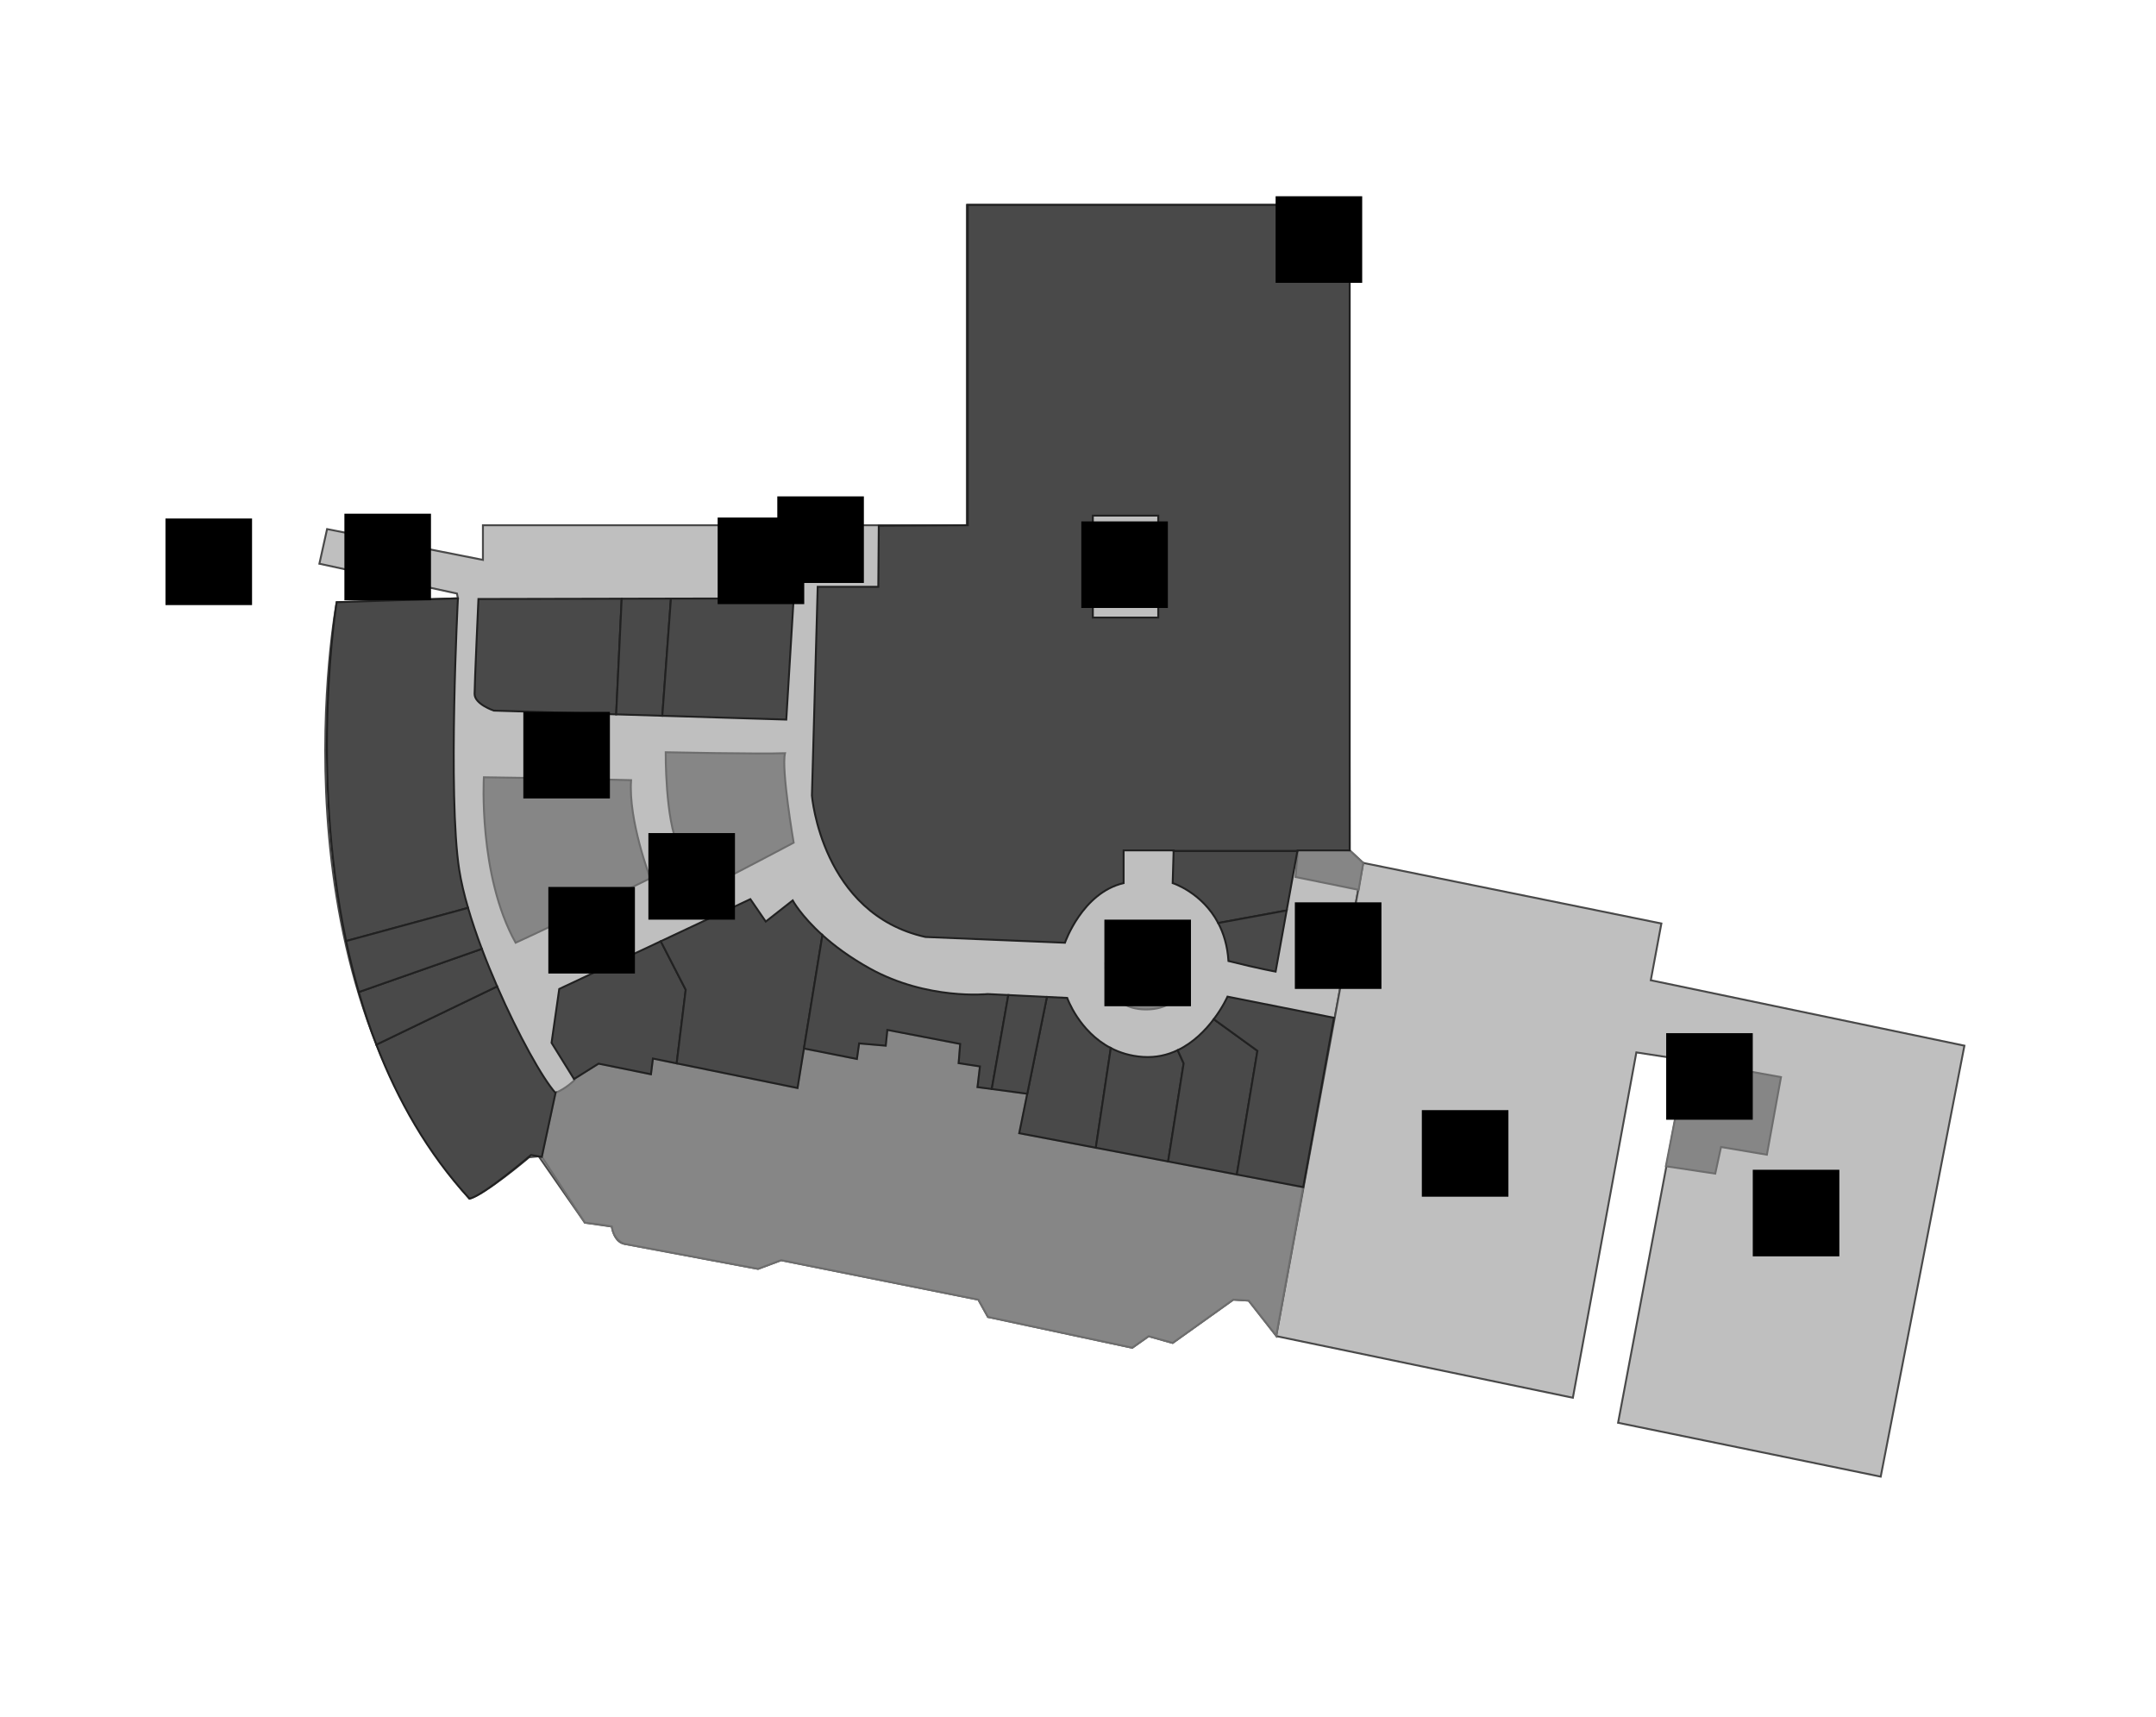
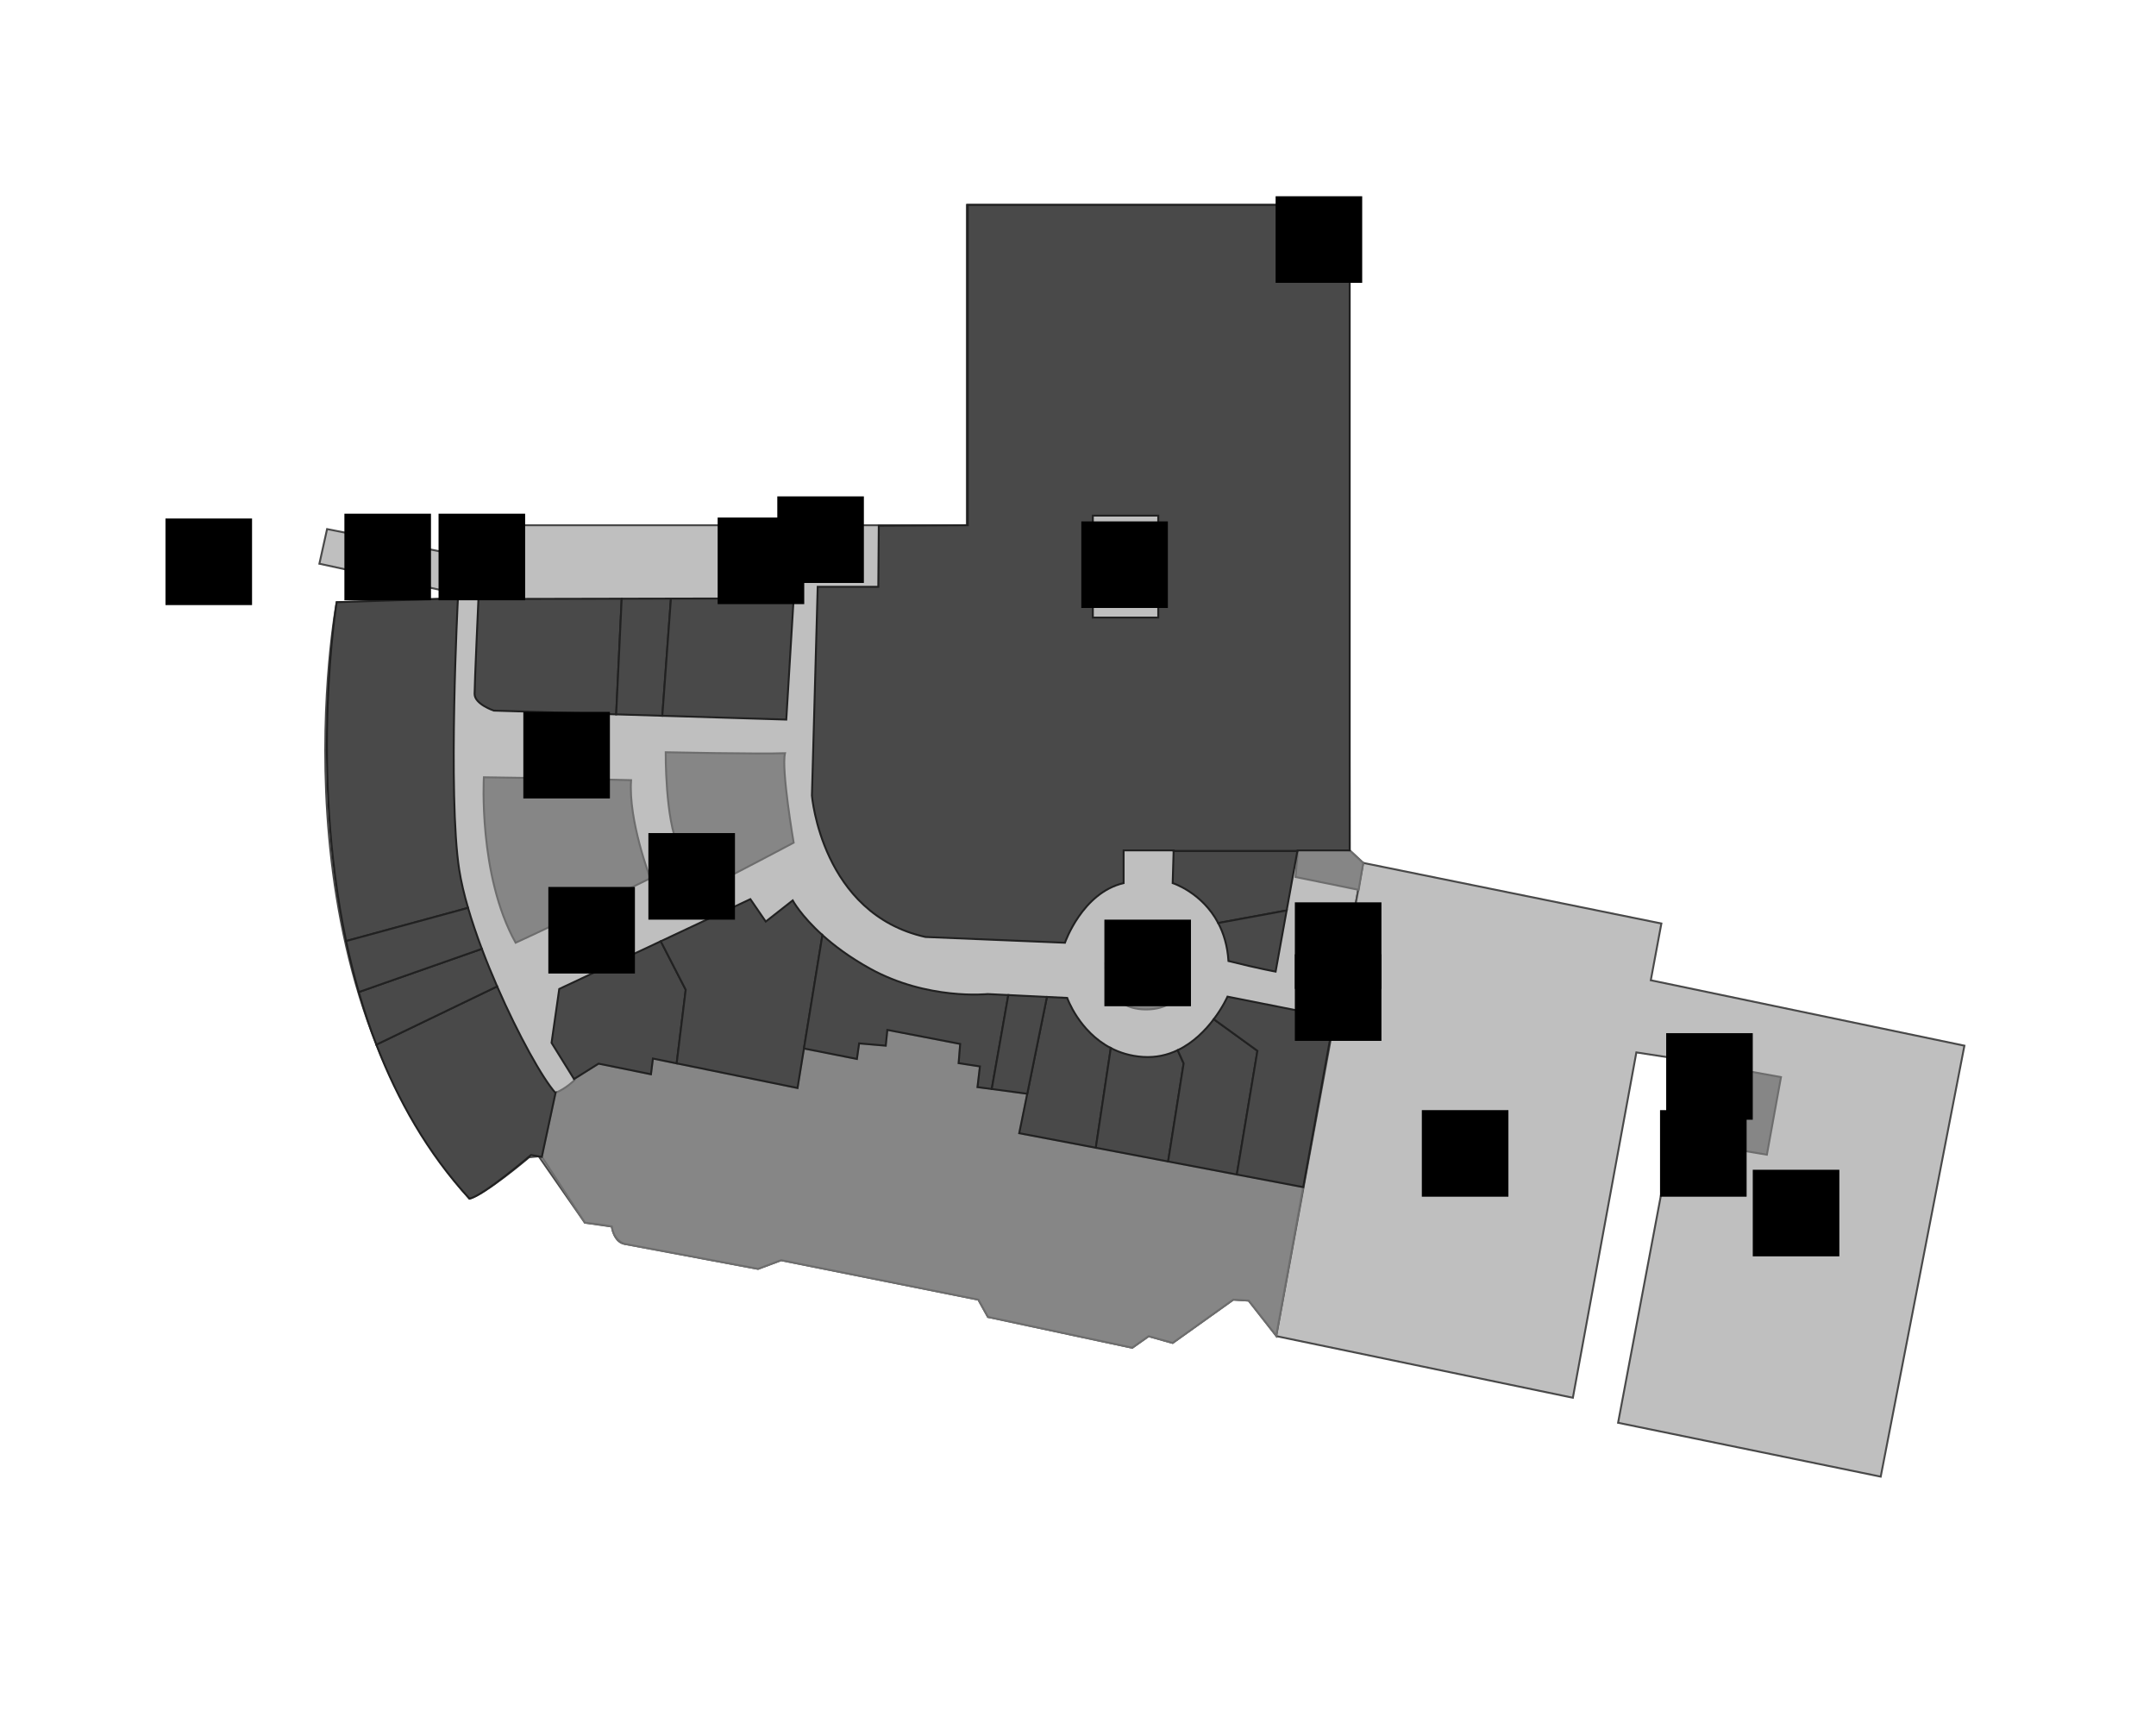
- <svg xmlns="http://www.w3.org/2000/svg" version="1.1" x="0px" y="0px" width="1120.58px" height="892px" viewBox="0 0 1120.58 892" enable-background="new 0 0 1120.58 892" xml:space="preserve">
+ <svg xmlns="http://www.w3.org/2000/svg" version="1.1" id="Layer_1" x="0px" y="0px" width="1120.58px" height="892px" viewBox="0 0 1120.58 892" enable-background="new 0 0 1120.58 892" xml:space="preserve">
  <g id="background">
</g>
  <g id="etc">
    <polygon fill="#868686" stroke="#6D6D6D" stroke-miterlimit="10" points="701.055,143.334 701,106.5 668.667,106.5    668.667,143.334  " />
    <path fill="#BFBFBF" stroke="#494949" stroke-miterlimit="10" d="M701.5,442l-0.445-298.666h-32.388l0,0l0,0V106.5H502.5V273H251   v18l-81-16l-4,18l71.5,15.5l0.5,2.5l-63,2c0,0-36,191,69,310c8-2,31-21.5,31-21.5l5-0.5l24,34.5l14,2c0,0,1,8,6.5,9   s69.5,13,69.5,13l12-4.5l102.5,20.5l5,9l75,16l8.5-6l12.5,3.5l31.5-22.5l8,0.5l14.325,18.276l45.199-245.771L708.5,448.5L701.5,442   z" />
    <polygon fill="#BFBFBF" stroke="#494949" stroke-miterlimit="10" points="858,509.5 863.5,480 708.524,448.505 663.325,694.276    663.5,694.5 817.5,726.5 850.5,547 876.5,551 841,739.5 977.5,767.5 1021,543.5  " />
    <path fill="#868686" stroke="#6D6D6D" stroke-miterlimit="10" d="M251.5,404c0,0-3,51,16.5,86c23-10.5,70-33.5,70-33.5   s-11.5-30-10-51C292,404.5,251.5,404,251.5,404z" />
-     <path fill="#868686" stroke="#6D6D6D" stroke-miterlimit="10" d="M370.477,456.639l-1.04-1.048   C369.687,455.896,370.041,456.276,370.477,456.639z" />
-     <path fill="#868686" stroke="#6D6D6D" stroke-miterlimit="10" d="M375,457.5c3.5-1.5,37.5-19.5,37.5-19.5s-6.5-38-4.5-46.5   c-13.5,0.5-62-0.5-62-0.5s-0.319,35.061,6.75,49.25l16.185,14.835L369,455c0,0,0.154,0.246,0.437,0.591l1.04,1.048   C371.547,457.53,373.128,458.302,375,457.5z" />
+     <path fill="#868686" stroke="#6D6D6D" stroke-miterlimit="10" d="M370.477,456.639l-1.04-1.048   C369.688,455.896,370.041,456.276,370.477,456.639z" />
+     <path fill="#868686" stroke="#6D6D6D" stroke-miterlimit="10" d="M375,457.5c3.5-1.5,37.5-19.5,37.5-19.5s-6.5-38-4.5-46.5   c-13.5,0.5-62-0.5-62-0.5s-0.319,35.061,6.75,49.25l16.185,14.835L369,455c0,0,0.154,0.246,0.438,0.591l1.039,1.048   C371.547,457.53,373.128,458.302,375,457.5z" />
    <path fill="#868686" stroke="#6D6D6D" stroke-miterlimit="10" d="M346.5,450.5l16,13l6.435-8.415L353.375,441   C353.788,441.829,346.5,450.5,346.5,450.5z" />
    <path fill="#868686" stroke="#6D6D6D" stroke-miterlimit="10" d="M574.667,502c0,0-1.666-21.667,21.667-21.667   s21.333,22.333,21.333,22.333s0.333,22-22,22S574.667,502,574.667,502z" />
    <polygon fill="#868686" stroke="#6D6D6D" stroke-miterlimit="10" points="674.667,441.333 673.333,455.833 706.167,462.5    708.524,448.505 701.5,442  " />
    <polygon fill="#868686" stroke="#6D6D6D" stroke-miterlimit="10" points="691.667,472.333 684.667,507.5 697.167,509.833    703.667,474.666  " />
    <polygon fill="#868686" stroke="#6D6D6D" stroke-miterlimit="10" points="898.44,554.942 876.5,551 874.165,563.077    896.199,567.093  " />
    <polygon fill="#868686" stroke="#6D6D6D" stroke-miterlimit="10" points="898.44,554.942 896.199,567.093 896.199,567.093    896.199,567.093 874.165,563.077 865.834,606.167 891.5,610 894.5,596.167 918.334,600.167 925.667,559.833  " />
    <rect x="412.5" y="273.5" fill="#868686" stroke="#6D6D6D" stroke-miterlimit="10" width="26" height="16" />
    <polygon fill="#868686" stroke="#6D6D6D" stroke-miterlimit="10" points="376,273.5 376,311.5 412.5,311 412.5,291.333    412.5,289.5 412.5,273.5  " />
-     <path id="emporium-tower" fill="#868686" stroke="#6D6D6D" stroke-miterlimit="10" d="M642.838,610.474L642.838,610.474   l-35.707-6.781l0,0l-37.584-7.138l0,0l-39.797-7.558l0,0l0,0l4.166-20.508l-18.451-2.46l0,0l-7.411-0.988l0,0l0,0l1.266-10.76   l-11.066-1.703l0,0l0,0l0.799-9.991l-37.86-7.28l-0.836,8.19l0,0l0,0l-13.83-1.192l-1.157,8.101l0,0l0,0l-27.516-5.439   l-3.343,20.535l0,0l0,0l-62.815-12.801l0,0l-12.345-2.516l-1.021,8.169l0,0l0,0l-27.228-5.515l-12.749,8l0.314,0.506   c0,0-4.622,4.619-9.923,6.635l-7.145,33.344l0.066,0.012L304,635.5c0,0,10.333,1.167,14,2c1,7.5,6.5,9,6.5,9l69.5,13l12-4.5   l102.5,20.5l5,9l75,16l8.5-6l12.5,3.5l31.5-22.5l8,0.5l14.325,18.276l14.026-77.249L642.838,610.474z" />
+     <path id="emporium-tower" fill="#868686" stroke="#6D6D6D" stroke-miterlimit="10" d="M642.838,610.474L642.838,610.474   l-35.707-6.78l0,0l-37.584-7.139l0,0l-39.797-7.558l0,0l0,0l4.166-20.508l-18.451-2.46l0,0l-7.411-0.988l0,0l0,0l1.267-10.76   l-11.066-1.703l0,0l0,0l0.799-9.991l-37.859-7.28l-0.836,8.19l0,0l0,0l-13.83-1.192l-1.157,8.102l0,0l0,0l-27.517-5.439   l-3.343,20.535l0,0l0,0l-62.814-12.801l0,0l-12.346-2.517l-1.021,8.169l0,0l0,0l-27.229-5.515l-12.748,8l0.313,0.506   c0,0-4.622,4.619-9.923,6.635l-7.145,33.345l0.066,0.012L304,635.5c0,0,10.333,1.167,14,2c1,7.5,6.5,9,6.5,9l69.5,13l12-4.5   l102.5,20.5l5,9l75,16l8.5-6l12.5,3.5l31.5-22.5l8,0.5l14.325,18.276l14.025-77.249L642.838,610.474z" />
  </g>
  <g id="rooms">
    <path id="e1-1" fill="#494949" stroke="#212121" stroke-miterlimit="10" d="M248.668,311.343c0,0-2,44-2,49.333s10,8.667,10,8.667   l63.59,1.952l2.862-60.108L248.668,311.343z" />
    <polygon id="e1-2" fill="#494949" stroke="#212121" stroke-miterlimit="10" points="323.12,311.188 320.258,371.295    344.245,372.032 348.714,311.134  " />
    <polygon id="e1-3" fill="#494949" stroke="#212121" stroke-miterlimit="10" points="412.5,311 348.714,311.134 344.245,372.032    408.668,374.01  " />
-     <polygon id="e1-8" fill="#494949" stroke="#212121" stroke-miterlimit="10" points="311.103,552.837 311.103,552.837    338.331,558.352 339.352,550.183 339.352,550.183 339.352,550.183 351.697,552.699 356.402,514.432 343.43,489.223 290.668,514.01    286.668,542.01 298.354,560.837 311.103,552.837  " />
-     <path id="e1-9" fill="#494949" stroke="#212121" stroke-miterlimit="10" d="M417.854,544.965l9.597-58.95   c-11.212-10.106-15.449-18.005-15.449-18.005L398,479l-7.998-11.657l-46.572,21.879l12.972,25.209l0,0l0,0l-4.705,38.267   l62.815,12.801L417.854,544.965L417.854,544.965z" />
-     <path id="e1-10" fill="#494949" stroke="#212121" stroke-miterlimit="10" d="M446.528,542.304L446.528,542.304L446.528,542.304   l13.83,1.192l0.836-8.19l0,0l0,0l37.86,7.28l0,0l0,0l-0.799,9.991l11.066,1.703l0,0l0,0l-1.266,10.76l7.411,0.988l8.618-48.832   l-10.748-0.52c0,0-31.333,3.333-61.333-13.333c-10.488-5.827-18.524-11.896-24.551-17.328l-9.597,58.95l27.516,5.439   L446.528,542.304z" />
-     <path id="e1-12" fill="#494949" stroke="#212121" stroke-miterlimit="10" d="M554.668,518.677l-10.531-0.51l-10.221,50.322   L534,568.5l-0.083-0.011l-4.166,20.508l39.797,7.558l7.791-51.823C560.751,536.105,554.668,518.677,554.668,518.677z" />
-     <path id="e1-13" fill="#494949" stroke="#212121" stroke-miterlimit="10" d="M612.097,545.846   c-5.24,2.499-11.264,3.963-18.095,3.498c-6.46-0.44-11.98-2.176-16.664-4.612l-7.791,51.823l37.584,7.138l8.07-50.985   L612.097,545.846z" />
-     <path id="e1-14" fill="#494949" stroke="#212121" stroke-miterlimit="10" d="M630.854,529.739   c-4.308,5.722-10.558,12.196-18.758,16.106l3.104,6.862l0,0l0,0l-8.07,50.985l35.707,6.781l10.716-64.297L630.854,529.739z" />
-     <path id="e1-15" fill="#494949" stroke="#212121" stroke-miterlimit="10" d="M693.333,529l-55.332-10.99   c0,0-2.386,5.405-7.147,11.729l22.699,16.438l0,0l0,0l-10.716,64.297l34.513,6.554L693.333,529z" />
+     <polygon id="e1-8" fill="#494949" stroke="#212121" stroke-miterlimit="10" points="311.103,552.837 311.103,552.837    338.331,558.352 339.352,550.183 339.352,550.183 339.352,550.183 351.697,552.699 356.402,514.432 343.43,489.223 290.668,514.01    286.668,542.01 298.354,560.837  " />
+     <path id="e1-9" fill="#494949" stroke="#212121" stroke-miterlimit="10" d="M417.854,544.965l9.598-58.95   c-11.212-10.105-15.449-18.005-15.449-18.005L398,479l-7.998-11.657l-46.572,21.879l12.973,25.209l0,0l0,0l-4.705,38.268   l62.814,12.801L417.854,544.965L417.854,544.965z" />
+     <path id="e1-10" fill="#494949" stroke="#212121" stroke-miterlimit="10" d="M446.528,542.304L446.528,542.304L446.528,542.304   l13.83,1.192l0.836-8.19l0,0l0,0l37.859,7.28l0,0l0,0l-0.799,9.991l11.066,1.703l0,0l0,0l-1.267,10.76l7.411,0.988l8.618-48.832   l-10.748-0.521c0,0-31.333,3.333-61.333-13.333c-10.488-5.827-18.524-11.896-24.551-17.328l-9.597,58.95l27.516,5.439   L446.528,542.304z" />
+     <path id="e1-12" fill="#494949" stroke="#212121" stroke-miterlimit="10" d="M554.668,518.677l-10.531-0.51l-10.221,50.322   L534,568.5l-0.083-0.011l-4.166,20.508l39.797,7.558l7.791-51.822C560.751,536.104,554.668,518.677,554.668,518.677z" />
+     <path id="e1-13" fill="#494949" stroke="#212121" stroke-miterlimit="10" d="M612.097,545.846   c-5.239,2.499-11.264,3.963-18.095,3.498c-6.46-0.439-11.979-2.176-16.664-4.611l-7.791,51.822l37.584,7.139l8.07-50.985   L612.097,545.846z" />
+     <path id="e1-14" fill="#494949" stroke="#212121" stroke-miterlimit="10" d="M630.854,529.739   c-4.308,5.722-10.558,12.195-18.758,16.105l3.104,6.862l0,0l0,0l-8.07,50.985l35.707,6.78l10.716-64.297L630.854,529.739z" />
+     <path id="e1-15" fill="#494949" stroke="#212121" stroke-miterlimit="10" d="M693.333,529l-55.332-10.99   c0,0-2.386,5.405-7.147,11.729l22.699,16.438l0,0l0,0l-10.716,64.297l34.513,6.555L693.333,529z" />
    <polygon id="e1-11" fill="#494949" stroke="#212121" stroke-miterlimit="10" points="544.138,518.167 524.083,517.197    515.465,566.029 533.917,568.489  " />
-     <path id="e1-7" fill="#494949" stroke="#212121" stroke-miterlimit="10" d="M288.668,568.01   c-6.597-7.33-19.239-29.975-30.282-55.304l-62.773,30.257C206.711,571.783,222.298,599.384,244,623c7-1.333,32-22.667,32-22.667   l5.601,0.988l7.145-33.344C288.72,567.988,288.694,568,288.668,568.01z" />
+     <path id="e1-7" fill="#494949" stroke="#212121" stroke-miterlimit="10" d="M288.668,568.01   c-6.597-7.33-19.239-29.975-30.282-55.304l-62.773,30.257C206.711,571.783,222.298,599.384,244,623c7-1.333,32-22.667,32-22.667   l5.601,0.988l7.145-33.345C288.72,567.988,288.694,568,288.668,568.01z" />
    <path id="e1-6" fill="#494949" stroke="#212121" stroke-miterlimit="10" d="M186.475,515.631   c2.643,9.173,5.666,18.313,9.139,27.332l62.773-30.257c-2.793-6.405-5.482-12.982-7.946-19.526L186.475,515.631z" />
    <path id="e1-4" fill="#494949" stroke="#212121" stroke-miterlimit="10" d="M238.668,452.01C232.668,413.343,238,311,238,311l-63,2   c0,0-14.209,85.783,4.891,176.122l63.374-17.241C241.208,464.827,239.614,458.103,238.668,452.01z" />
-     <path id="e1-5" fill="#494949" stroke="#212121" stroke-miterlimit="10" d="M250.44,493.18c-2.724-7.232-5.17-14.422-7.176-21.299   l-63.374,17.241c1.865,8.819,4.041,17.68,6.584,26.51L250.44,493.18z" />
+     <path id="e1-5" fill="#494949" stroke="#212121" stroke-miterlimit="10" d="M250.44,493.18c-2.724-7.231-5.17-14.422-7.176-21.299   l-63.374,17.241c1.865,8.819,4.041,17.68,6.584,26.51L250.44,493.18z" />
    <path id="e1-17" fill="#494949" stroke="#212121" stroke-miterlimit="10" d="M674.33,442.25h-64.337L609.5,459   c0,0,15.235,4.799,23.664,20.75l35.576-6.538L674.33,442.25z" />
    <path id="e1-16" fill="#494949" stroke="#212121" stroke-miterlimit="10" d="M633.164,479.75c2.792,5.284,4.838,11.788,5.336,19.75   c16,4,24.5,5.5,24.5,5.5l5.74-31.788L633.164,479.75z" />
    <path id="emporium-department-store" fill="#494949" stroke="#212121" stroke-miterlimit="10" d="M669,143v-36.5H503V273   l-46.25,0.25L456.5,305H425l-3,108.5c0,0,5,61.5,59,73.5c60.5,2.5,72.5,3,72.5,3s9-26,30.5-31c0-13.5,0-17,0-17h26l-0.007,0.25   h64.337l0.045-0.25H701.5V143H669z M602,321h-34v-53h34V321z" />
  </g>
  <g id="signs">
    <g id="escalator">
      <rect id="escalator-1" x="272" y="370" width="45" height="45" />
      <rect id="escalator-2" x="285" y="461" width="45" height="45" />
      <rect id="escalator-3" x="574" y="478" width="45" height="45" />
      <rect id="escalator-4" x="562" y="271" width="45" height="45" />
      <rect id="escalator-5" x="179" y="267" width="45" height="45" />
    </g>
    <g id="lift">
      <rect id="lift-1" x="404" y="258" width="45" height="45" />
      <rect id="lift-2" x="673" y="469" width="45" height="45" />
      <rect id="lift-3" x="337" y="433" width="45" height="45" />
      <rect id="lift-4" x="866" y="537" width="45" height="45" />
    </g>
    <g id="toilet">
      <rect id="toilet-1" x="373" y="269" width="45" height="45" />
      <rect id="toilet-2" x="663" y="102" width="45" height="45" />
    </g>
    <g id="parking">
      <rect id="parking-1" x="739" y="577" width="45" height="45" />
      <rect id="parking-2" x="911" y="608" width="45" height="45" />
    </g>
    <rect id="bts" x="86" y="269.5" width="45" height="45" />
+     <rect id="stairs" x="862.803" y="577" width="45" height="45" />
+     <g id="entrance">
+       <rect id="entrance-1" x="227.94" y="267" width="45" height="45" />
+       <rect id="entrance-2" x="672.999" y="496" width="45.001" height="45" />
+     </g>
  </g>
</svg>
